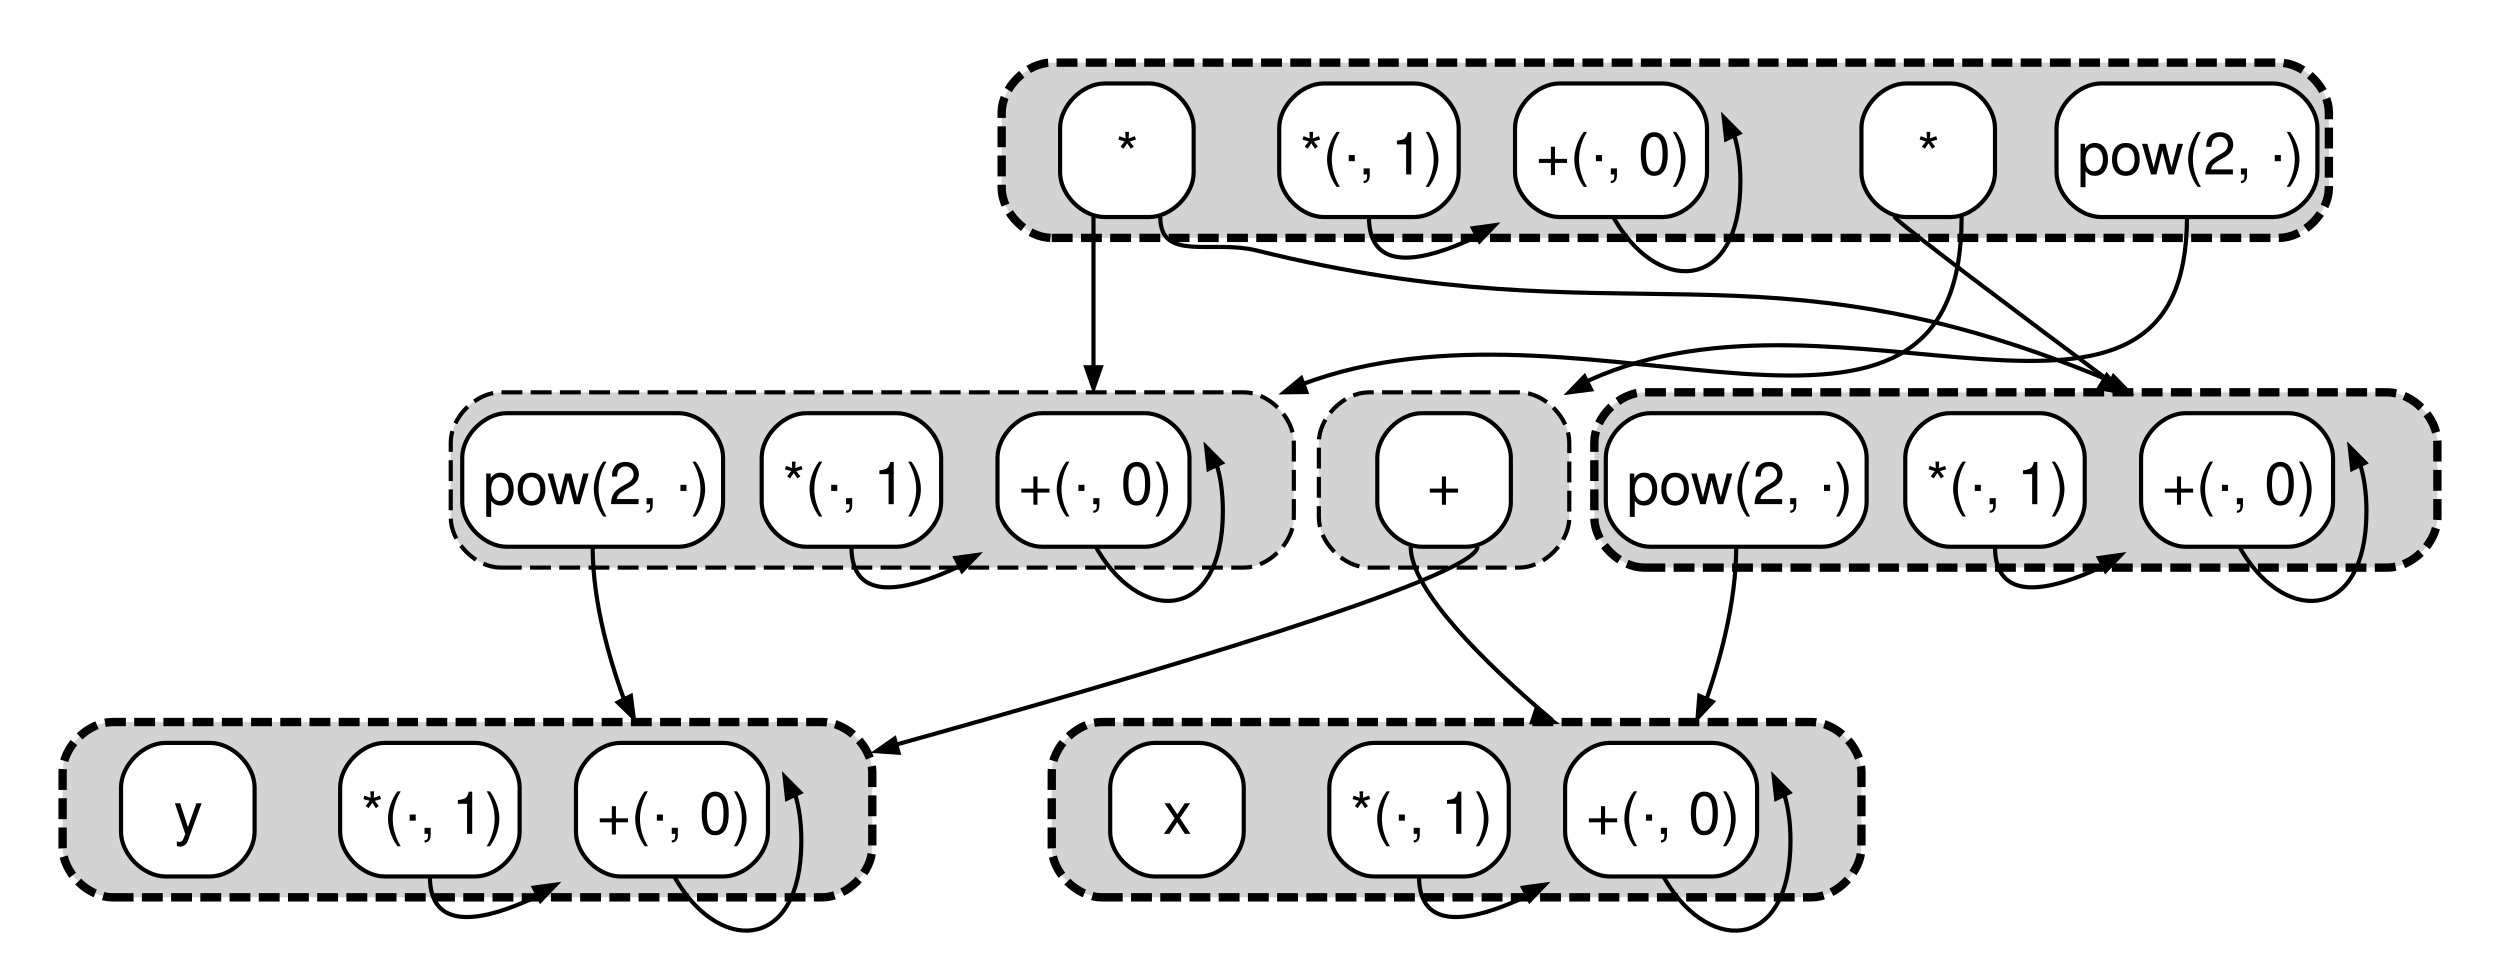
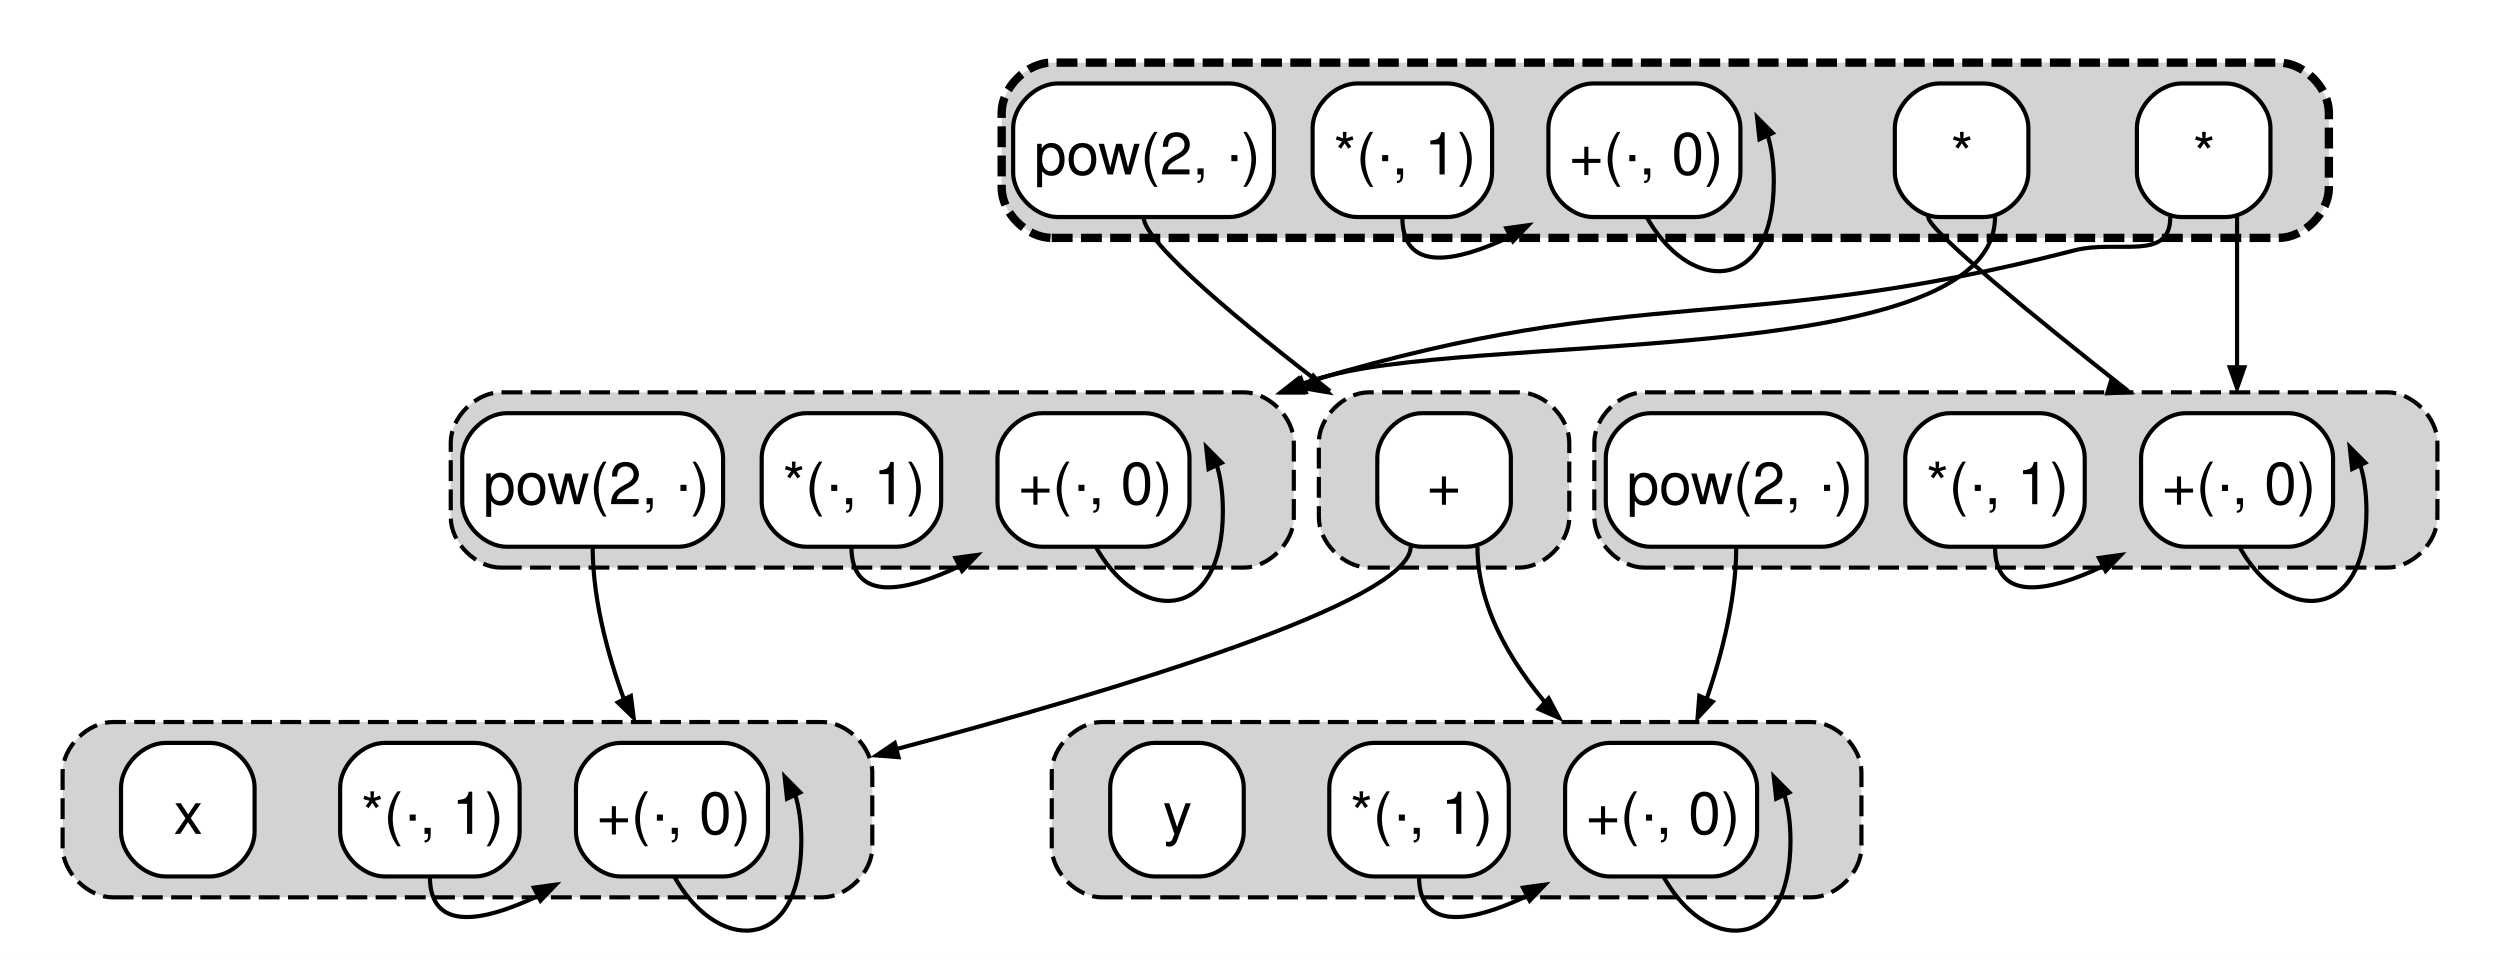
<svg xmlns="http://www.w3.org/2000/svg" xmlns:xlink="http://www.w3.org/1999/xlink" width="599pt" height="230pt" viewBox="0.00 0.00 599.00 230.00">
  <g id="graph0" class="graph" transform="scale(1 1) rotate(0) translate(4 226)">
    <polygon fill="white" stroke="none" points="-4,4 -4,-226 595,-226 595,4 -4,4" />
    <g id="clust1" class="cluster">
</g>
    <g id="clust2" class="cluster">
+       <path fill="lightgrey" stroke="black" stroke-dasharray="5,2" d="M324,-90C324,-90 360,-90 360,-90 366,-90 372,-96 372,-102 372,-102 372,-120 372,-120 372,-126 366,-132 360,-132 360,-132 324,-132 324,-132 318,-132 312,-126 312,-120 312,-120 312,-102 312,-102 312,-96 318,-90 324,-90" />
+     </g>
+     <g id="clust4" class="cluster">
+ </g>
+     <g id="clust5" class="cluster">
+       <path fill="lightgrey" stroke="black" stroke-dasharray="5,2" d="M23,-11C23,-11 193,-11 193,-11 199,-11 205,-17 205,-23 205,-23 205,-41 205,-41 205,-47 199,-53 193,-53 193,-53 23,-53 23,-53 17,-53 11,-47 11,-41 11,-41 11,-23 11,-23 11,-17 17,-11 23,-11" />
+     </g>
+     <g id="clust7" class="cluster">
+ </g>
+     <g id="clust8" class="cluster">
      <path fill="lightgrey" stroke="black" stroke-dasharray="5,2" d="M116,-90C116,-90 294,-90 294,-90 300,-90 306,-96 306,-102 306,-102 306,-120 306,-120 306,-126 300,-132 294,-132 294,-132 116,-132 116,-132 110,-132 104,-126 104,-120 104,-120 104,-102 104,-102 104,-96 110,-90 116,-90" />
    </g>
-     <g id="clust4" class="cluster">
- </g>
-     <g id="clust5" class="cluster">
-       <path fill="lightgrey" stroke="black" stroke-dasharray="5,2" d="M324,-90C324,-90 360,-90 360,-90 366,-90 372,-96 372,-102 372,-102 372,-120 372,-120 372,-126 366,-132 360,-132 360,-132 324,-132 324,-132 318,-132 312,-126 312,-120 312,-120 312,-102 312,-102 312,-96 318,-90 324,-90" />
-     </g>
-     <g id="clust7" class="cluster">
- </g>
-     <g id="clust8" class="cluster">
+     <g id="clust10" class="cluster">
+ </g>
+     <g id="clust11" class="cluster">
+       <path fill="lightgrey" stroke="black" stroke-dasharray="5,2" d="M390,-90C390,-90 568,-90 568,-90 574,-90 580,-96 580,-102 580,-102 580,-120 580,-120 580,-126 574,-132 568,-132 568,-132 390,-132 390,-132 384,-132 378,-126 378,-120 378,-120 378,-102 378,-102 378,-96 384,-90 390,-90" />
+     </g>
+     <g id="clust13" class="cluster">
+ </g>
+     <g id="clust14" class="cluster">
+       <path fill="lightgrey" stroke="black" stroke-dasharray="5,2" d="M260,-11C260,-11 430,-11 430,-11 436,-11 442,-17 442,-23 442,-23 442,-41 442,-41 442,-47 436,-53 430,-53 430,-53 260,-53 260,-53 254,-53 248,-47 248,-41 248,-41 248,-23 248,-23 248,-17 254,-11 260,-11" />
+     </g>
+     <g id="clust16" class="cluster">
+ </g>
+     <g id="clust17" class="cluster">
      <path fill="lightgrey" stroke="black" stroke-width="2" stroke-dasharray="5,2" d="M248,-169C248,-169 542,-169 542,-169 548,-169 554,-175 554,-181 554,-181 554,-199 554,-199 554,-205 548,-211 542,-211 542,-211 248,-211 248,-211 242,-211 236,-205 236,-199 236,-199 236,-181 236,-181 236,-175 242,-169 248,-169" />
    </g>
-     <g id="clust10" class="cluster">
- </g>
-     <g id="clust11" class="cluster">
-       <path fill="lightgrey" stroke="black" stroke-width="2" stroke-dasharray="5,2" d="M260,-11C260,-11 430,-11 430,-11 436,-11 442,-17 442,-23 442,-23 442,-41 442,-41 442,-47 436,-53 430,-53 430,-53 260,-53 260,-53 254,-53 248,-47 248,-41 248,-41 248,-23 248,-23 248,-17 254,-11 260,-11" />
-     </g>
-     <g id="clust13" class="cluster">
- </g>
-     <g id="clust14" class="cluster">
-       <path fill="lightgrey" stroke="black" stroke-width="2" stroke-dasharray="5,2" d="M390,-90C390,-90 568,-90 568,-90 574,-90 580,-96 580,-102 580,-102 580,-120 580,-120 580,-126 574,-132 568,-132 568,-132 390,-132 390,-132 384,-132 378,-126 378,-120 378,-120 378,-102 378,-102 378,-96 384,-90 390,-90" />
-     </g>
-     <g id="clust16" class="cluster">
- </g>
-     <g id="clust17" class="cluster">
-       <path fill="lightgrey" stroke="black" stroke-width="2" stroke-dasharray="5,2" d="M23,-11C23,-11 193,-11 193,-11 199,-11 205,-17 205,-23 205,-23 205,-41 205,-41 205,-47 199,-53 193,-53 193,-53 23,-53 23,-53 17,-53 11,-47 11,-41 11,-41 11,-23 11,-23 11,-17 17,-11 23,-11" />
-     </g>
    <g id="edge1" class="edge">
+       <path fill="none" stroke="black" d="M334,-95C334,-81.77 262.71,-60.36 210.61,-46.48" />
+       <polygon fill="black" stroke="black" points="211.28,-44.59 206,-45 210.38,-47.97 211.28,-44.59" />
+     </g>
+     <g id="edge2" class="edge">
+       <path fill="none" stroke="black" d="M350,-95C350,-79.39 359.4,-64.96 369.5,-53.96" />
+       <polygon fill="black" stroke="black" points="367.06,-58.68 369.55,-54 364.69,-56.11 367.06,-58.68" />
+     </g>
+     <g id="edge3" class="edge">
+       <path fill="none" stroke="black" d="M157,-17C167.33,2.75 188,2.75 188,-24.5 188,-28.92 187.46,-32.63 186.5,-35.65" />
+       <polygon fill="black" stroke="black" points="184.57,-34.63 184,-39.89 187.73,-36.13 184.57,-34.63" />
+     </g>
+     <g id="edge11" class="edge">
+       <path fill="none" stroke="black" d="M394,-17C404.33,2.75 425,2.75 425,-24.5 425,-28.92 424.46,-32.63 423.5,-35.65" />
+       <polygon fill="black" stroke="black" points="421.57,-34.63 421,-39.89 424.73,-36.13 421.57,-34.63" />
+     </g>
+     <g id="edge4" class="edge">
+       <path fill="none" stroke="black" d="M99,-16C99,-2.72 111.54,-4.98 124.85,-11.32" />
+       <polygon fill="black" stroke="black" points="123.92,-13.32 129.17,-14.04 125.51,-10.21 123.92,-13.32" />
+     </g>
+     <g id="edge5" class="edge">
      <path fill="none" stroke="black" d="M258,-96C268.33,-76.25 289,-76.25 289,-103.5 289,-107.92 288.46,-111.63 287.5,-114.65" />
      <polygon fill="black" stroke="black" points="285.57,-113.63 285,-118.89 288.73,-115.13 285.57,-113.63" />
    </g>
-     <g id="edge2" class="edge">
+     <g id="edge6" class="edge">
      <path fill="none" stroke="black" d="M200,-95C200,-81.72 212.54,-83.98 225.85,-90.32" />
      <polygon fill="black" stroke="black" points="224.92,-92.32 230.17,-93.04 226.51,-89.21 224.92,-92.32" />
    </g>
-     <g id="edge3" class="edge">
+     <g id="edge7" class="edge">
      <path fill="none" stroke="black" d="M138,-95C138,-81.46 142.2,-66.95 146.65,-55.37" />
      <polygon fill="black" stroke="black" points="147.16,-59.25 147.83,-54 144.03,-57.69 147.16,-59.25" />
    </g>
-     <g id="edge18" class="edge">
-       <path fill="none" stroke="black" d="M157,-17C167.33,2.75 188,2.75 188,-24.5 188,-28.92 187.46,-32.63 186.5,-35.65" />
-       <polygon fill="black" stroke="black" points="184.57,-34.63 184,-39.89 187.73,-36.13 184.57,-34.63" />
-     </g>
-     <g id="edge5" class="edge">
-       <path fill="none" stroke="black" d="M350,-95C350,-87.64 267.56,-63.42 210.44,-47.52" />
-       <polygon fill="black" stroke="black" points="211.28,-45.66 206,-46.01 210.34,-49.03 211.28,-45.66" />
-     </g>
-     <g id="edge4" class="edge">
-       <path fill="none" stroke="black" d="M334,-95C334,-84.59 351.67,-67.22 367.84,-53.51" />
-       <polygon fill="black" stroke="black" points="364.16,-56.26 368.34,-53 363.04,-52.95 364.16,-56.26" />
-     </g>
-     <g id="edge13" class="edge">
-       <path fill="none" stroke="black" d="M394,-17C404.33,2.75 425,2.75 425,-24.5 425,-28.92 424.46,-32.63 423.5,-35.65" />
-       <polygon fill="black" stroke="black" points="421.57,-34.63 421,-39.89 424.73,-36.13 421.57,-34.63" />
-     </g>
-     <g id="edge6" class="edge">
-       <path fill="none" stroke="black" d="M382,-175C392.33,-155.25 413,-155.25 413,-182.5 413,-186.92 412.46,-190.63 411.5,-193.65" />
-       <polygon fill="black" stroke="black" points="409.57,-192.63 409,-197.89 412.73,-194.13 409.57,-192.63" />
-     </g>
    <g id="edge8" class="edge">
-       <path fill="none" stroke="black" d="M466,-174C466,-102.96 378.25,-157.88 311,-135 310.06,-134.68 309.12,-134.35 308.17,-134.01" />
-       <polygon fill="black" stroke="black" points="308.99,-132.08 303.69,-132 307.78,-135.37 308.99,-132.08" />
-     </g>
-     <g id="edge7" class="edge">
-       <path fill="none" stroke="black" d="M450,-174C450,-173.13 480.67,-150.13 504.5,-132.4" />
-       <polygon fill="black" stroke="black" points="500.79,-136.08 504.16,-132 498.97,-133.09 500.79,-136.08" />
-     </g>
-     <g id="edge15" class="edge">
      <path fill="none" stroke="black" d="M532,-96C542.33,-76.25 563,-76.25 563,-103.5 563,-107.92 562.46,-111.63 561.5,-114.65" />
      <polygon fill="black" stroke="black" points="559.57,-113.63 559,-118.89 562.73,-115.13 559.57,-113.63" />
    </g>
    <g id="edge9" class="edge">
-       <path fill="none" stroke="black" d="M258,-174C258,-160.98 258,-146.43 258,-134.7" />
-       <polygon fill="black" stroke="black" points="259.75,-138 258,-133 256.25,-138 259.75,-138" />
+       <path fill="none" stroke="black" d="M474,-95C474,-81.72 486.54,-83.98 499.85,-90.32" />
+       <polygon fill="black" stroke="black" points="498.92,-92.32 504.17,-93.04 500.51,-89.21 498.92,-92.32" />
    </g>
    <g id="edge10" class="edge">
-       <path fill="none" stroke="black" d="M274,-174C274,-163.18 286.49,-168.6 297,-166 386.02,-143.95 416.34,-170.25 501,-135 501.26,-134.89 501.51,-134.78 501.77,-134.67" />
-       <polygon fill="black" stroke="black" points="502.41,-135.81 506.09,-132 500.84,-132.68 502.41,-135.81" />
-     </g>
-     <g id="edge11" class="edge">
-       <path fill="none" stroke="black" d="M324,-174C324,-160.72 336.54,-162.98 349.85,-169.32" />
-       <polygon fill="black" stroke="black" points="348.92,-171.32 354.17,-172.04 350.51,-168.21 348.92,-171.32" />
+       <path fill="none" stroke="black" d="M412,-95C412,-81.51 408.02,-67.01 403.81,-55.42" />
+       <polygon fill="black" stroke="black" points="406.36,-57.87 402.74,-54 403.16,-59.28 406.36,-57.87" />
    </g>
    <g id="edge12" class="edge">
-       <path fill="none" stroke="black" d="M520,-174C520,-108.12 437.05,-162.09 377,-135 376.75,-134.89 376.5,-134.77 376.25,-134.66" />
-       <polygon fill="black" stroke="black" points="377.22,-132.68 371.96,-132 375.64,-135.81 377.22,-132.68" />
-     </g>
-     <g id="edge14" class="edge">
      <path fill="none" stroke="black" d="M336,-16C336,-2.72 348.54,-4.98 361.85,-11.32" />
      <polygon fill="black" stroke="black" points="360.92,-13.32 366.17,-14.04 362.51,-10.21 360.92,-13.32" />
    </g>
+     <g id="edge13" class="edge">
+       <path fill="none" stroke="black" d="M390,-175C400.33,-155.25 421,-155.25 421,-182.5 421,-186.92 420.46,-190.63 419.5,-193.65" />
+       <polygon fill="black" stroke="black" points="417.57,-192.63 417,-197.89 420.73,-194.13 417.57,-192.63" />
+     </g>
+     <g id="edge14" class="edge">
+       <path fill="none" stroke="black" d="M516,-174C516,-163.18 503.48,-168.7 493,-166 413.53,-145.56 389.65,-158.39 311,-135 309.78,-134.64 308.56,-134.26 307.33,-133.86" />
+       <polygon fill="black" stroke="black" points="308.2,-131.96 302.9,-132 307.07,-135.27 308.2,-131.96" />
+     </g>
+     <g id="edge15" class="edge">
+       <path fill="none" stroke="black" d="M532,-174C532,-160.98 532,-146.43 532,-134.7" />
+       <polygon fill="black" stroke="black" points="533.75,-138 532,-133 530.25,-138 533.75,-138" />
+     </g>
+     <g id="edge17" class="edge">
+       <path fill="none" stroke="black" d="M474,-174C474,-136.76 346.33,-146.79 311,-135 310.05,-134.68 309.09,-134.35 308.13,-134.02" />
+       <polygon fill="black" stroke="black" points="308.87,-132.06 303.57,-132 307.67,-135.35 308.87,-132.06" />
+     </g>
    <g id="edge16" class="edge">
-       <path fill="none" stroke="black" d="M474,-95C474,-81.72 486.54,-83.98 499.85,-90.32" />
-       <polygon fill="black" stroke="black" points="498.92,-92.32 504.17,-93.04 500.51,-89.21 498.92,-92.32" />
-     </g>
-     <g id="edge17" class="edge">
-       <path fill="none" stroke="black" d="M412,-95C412,-81.51 408.02,-67.01 403.81,-55.42" />
-       <polygon fill="black" stroke="black" points="406.36,-57.87 402.74,-54 403.16,-59.28 406.36,-57.87" />
+       <path fill="none" stroke="black" d="M458,-174C458,-170.79 484.47,-149.24 505.75,-132.44" />
+       <polygon fill="black" stroke="black" points="501.92,-135.13 506.2,-132 500.9,-131.78 501.92,-135.13" />
+     </g>
+     <g id="edge18" class="edge">
+       <path fill="none" stroke="black" d="M332,-174C332,-160.72 344.54,-162.98 357.85,-169.32" />
+       <polygon fill="black" stroke="black" points="356.92,-171.32 362.17,-172.04 358.51,-168.21 356.92,-171.32" />
    </g>
    <g id="edge19" class="edge">
-       <path fill="none" stroke="black" d="M99,-16C99,-2.72 111.54,-4.98 124.85,-11.32" />
-       <polygon fill="black" stroke="black" points="123.92,-13.32 129.17,-14.04 125.51,-10.21 123.92,-13.32" />
+       <path fill="none" stroke="black" d="M270,-174C270,-167.87 294.31,-147.93 314.68,-132.3" />
+       <polygon fill="black" stroke="black" points="310.68,-135.94 314.22,-132 308.99,-132.88 310.68,-135.94" />
    </g>
    <g id="node1" class="node">
      <g id="a_node1">
-         <a xlink:title="4: 4__0">
-           <path fill="white" stroke="none" d="M245.67,-95C245.67,-95 270.33,-95 270.33,-95 275.67,-95 281,-100.33 281,-105.67 281,-105.67 281,-116.33 281,-116.33 281,-121.67 275.67,-127 270.33,-127 270.33,-127 245.67,-127 245.67,-127 240.33,-127 235,-121.67 235,-116.33 235,-116.33 235,-105.67 235,-105.67 235,-100.33 240.33,-95 245.67,-95" />
-           <text text-anchor="start" x="240" y="-105.2" font-family="Helvetica,sans-Serif" font-size="14.00">+(·, 0)</text>
-           <path fill="none" stroke="black" d="M245.67,-95C245.67,-95 270.33,-95 270.33,-95 275.67,-95 281,-100.33 281,-105.67 281,-105.67 281,-116.33 281,-116.33 281,-121.67 275.67,-127 270.33,-127 270.33,-127 245.67,-127 245.67,-127 240.33,-127 235,-121.67 235,-116.33 235,-116.33 235,-105.67 235,-105.67 235,-100.33 240.33,-95 245.67,-95" />
-         </a>
-       </g>
-     </g>
-     <g id="node2" class="node">
-       <g id="a_node2">
-         <a xlink:title="4: 4__1">
-           <path fill="white" stroke="none" d="M189.17,-95C189.17,-95 210.83,-95 210.83,-95 216.17,-95 221.5,-100.33 221.5,-105.67 221.5,-105.67 221.5,-116.33 221.5,-116.33 221.5,-121.67 216.17,-127 210.83,-127 210.83,-127 189.17,-127 189.17,-127 183.83,-127 178.5,-121.67 178.5,-116.33 178.5,-116.33 178.5,-105.67 178.5,-105.67 178.5,-100.33 183.83,-95 189.17,-95" />
-           <text text-anchor="start" x="183.5" y="-105.2" font-family="Helvetica,sans-Serif" font-size="14.00">*(·, 1)</text>
-           <path fill="none" stroke="black" d="M189.17,-95C189.17,-95 210.83,-95 210.83,-95 216.17,-95 221.5,-100.33 221.5,-105.67 221.5,-105.67 221.5,-116.33 221.5,-116.33 221.5,-121.67 216.17,-127 210.83,-127 210.83,-127 189.17,-127 189.17,-127 183.83,-127 178.5,-121.67 178.5,-116.33 178.5,-116.33 178.5,-105.67 178.5,-105.67 178.5,-100.33 183.83,-95 189.17,-95" />
-         </a>
-       </g>
-     </g>
-     <g id="node3" class="node">
-       <g id="a_node3">
-         <a xlink:title="4: 4__2">
-           <path fill="white" stroke="none" d="M117.42,-95C117.42,-95 158.58,-95 158.58,-95 163.92,-95 169.25,-100.33 169.25,-105.67 169.25,-105.67 169.25,-116.33 169.25,-116.33 169.25,-121.67 163.92,-127 158.58,-127 158.58,-127 117.42,-127 117.42,-127 112.08,-127 106.75,-121.67 106.75,-116.33 106.75,-116.33 106.75,-105.67 106.75,-105.67 106.75,-100.33 112.08,-95 117.42,-95" />
-           <text text-anchor="start" x="111.75" y="-105.2" font-family="Helvetica,sans-Serif" font-size="14.00">pow(2, ·)</text>
-           <path fill="none" stroke="black" d="M117.42,-95C117.42,-95 158.58,-95 158.58,-95 163.92,-95 169.25,-100.33 169.25,-105.67 169.25,-105.67 169.25,-116.33 169.25,-116.33 169.25,-121.67 163.92,-127 158.58,-127 158.58,-127 117.42,-127 117.42,-127 112.08,-127 106.75,-121.67 106.75,-116.33 106.75,-116.33 106.75,-105.67 106.75,-105.67 106.75,-100.33 112.08,-95 117.42,-95" />
-         </a>
-       </g>
-     </g>
-     <g id="node4" class="node">
-       <g id="a_node4">
-         <a xlink:title="3: 3__0">
-           <path fill="white" stroke="none" d="M144.67,-16C144.67,-16 169.33,-16 169.33,-16 174.67,-16 180,-21.33 180,-26.67 180,-26.67 180,-37.33 180,-37.33 180,-42.67 174.67,-48 169.33,-48 169.33,-48 144.67,-48 144.67,-48 139.33,-48 134,-42.67 134,-37.33 134,-37.33 134,-26.67 134,-26.67 134,-21.33 139.33,-16 144.67,-16" />
-           <text text-anchor="start" x="139" y="-26.2" font-family="Helvetica,sans-Serif" font-size="14.00">+(·, 0)</text>
-           <path fill="none" stroke="black" d="M144.67,-16C144.67,-16 169.33,-16 169.33,-16 174.67,-16 180,-21.33 180,-26.67 180,-26.67 180,-37.33 180,-37.33 180,-42.67 174.67,-48 169.33,-48 169.33,-48 144.67,-48 144.67,-48 139.33,-48 134,-42.67 134,-37.33 134,-37.33 134,-26.67 134,-26.67 134,-21.33 139.33,-16 144.67,-16" />
-         </a>
-       </g>
-     </g>
-     <g id="node5" class="node">
-       <g id="a_node5">
        <a xlink:title="21: 21__0">
          <path fill="white" stroke="none" d="M336.67,-95C336.67,-95 347.33,-95 347.33,-95 352.67,-95 358,-100.33 358,-105.67 358,-105.67 358,-116.33 358,-116.33 358,-121.67 352.67,-127 347.33,-127 347.33,-127 336.67,-127 336.67,-127 331.33,-127 326,-121.67 326,-116.33 326,-116.33 326,-105.67 326,-105.67 326,-100.33 331.33,-95 336.67,-95" />
          <text text-anchor="start" x="337.88" y="-105.2" font-family="Helvetica,sans-Serif" font-size="14.00">+</text>
          <path fill="none" stroke="black" d="M336.67,-95C336.67,-95 347.33,-95 347.33,-95 352.67,-95 358,-100.33 358,-105.67 358,-105.67 358,-116.33 358,-116.33 358,-121.67 352.67,-127 347.33,-127 347.33,-127 336.67,-127 336.67,-127 331.33,-127 326,-121.67 326,-116.33 326,-116.33 326,-105.67 326,-105.67 326,-100.33 331.33,-95 336.67,-95" />
        </a>
      </g>
    </g>
-     <g id="node6" class="node">
-       <g id="a_node6">
+     <g id="node2" class="node">
+       <g id="a_node2">
        <a xlink:title="1: 1__0">
+           <path fill="white" stroke="none" d="M144.67,-16C144.67,-16 169.33,-16 169.33,-16 174.67,-16 180,-21.33 180,-26.67 180,-26.67 180,-37.33 180,-37.33 180,-42.67 174.67,-48 169.33,-48 169.33,-48 144.67,-48 144.67,-48 139.33,-48 134,-42.67 134,-37.33 134,-37.33 134,-26.67 134,-26.67 134,-21.33 139.33,-16 144.67,-16" />
+           <text text-anchor="start" x="139" y="-26.2" font-family="Helvetica,sans-Serif" font-size="14.00">+(·, 0)</text>
+           <path fill="none" stroke="black" d="M144.67,-16C144.67,-16 169.33,-16 169.33,-16 174.67,-16 180,-21.33 180,-26.67 180,-26.67 180,-37.33 180,-37.33 180,-42.67 174.67,-48 169.33,-48 169.33,-48 144.67,-48 144.67,-48 139.33,-48 134,-42.67 134,-37.33 134,-37.33 134,-26.67 134,-26.67 134,-21.33 139.33,-16 144.67,-16" />
+         </a>
+       </g>
+     </g>
+     <g id="node3" class="node">
+       <g id="a_node3">
+         <a xlink:title="3: 3__0">
          <path fill="white" stroke="none" d="M381.67,-16C381.67,-16 406.33,-16 406.33,-16 411.67,-16 417,-21.33 417,-26.67 417,-26.67 417,-37.33 417,-37.33 417,-42.67 411.67,-48 406.33,-48 406.33,-48 381.67,-48 381.67,-48 376.33,-48 371,-42.67 371,-37.33 371,-37.33 371,-26.67 371,-26.67 371,-21.33 376.33,-16 381.67,-16" />
          <text text-anchor="start" x="376" y="-26.2" font-family="Helvetica,sans-Serif" font-size="14.00">+(·, 0)</text>
          <path fill="none" stroke="black" d="M381.67,-16C381.67,-16 406.33,-16 406.33,-16 411.67,-16 417,-21.33 417,-26.67 417,-26.67 417,-37.33 417,-37.33 417,-42.67 411.67,-48 406.33,-48 406.33,-48 381.67,-48 381.67,-48 376.33,-48 371,-42.67 371,-37.33 371,-37.33 371,-26.67 371,-26.67 371,-21.33 376.33,-16 381.67,-16" />
        </a>
      </g>
    </g>
+     <g id="node4" class="node">
+       <g id="a_node4">
+         <a xlink:title="1: 1__1">
+           <path fill="white" stroke="none" d="M88.17,-16C88.17,-16 109.83,-16 109.83,-16 115.17,-16 120.5,-21.33 120.5,-26.67 120.5,-26.67 120.5,-37.33 120.5,-37.33 120.5,-42.67 115.17,-48 109.83,-48 109.83,-48 88.17,-48 88.17,-48 82.83,-48 77.5,-42.67 77.5,-37.33 77.5,-37.33 77.5,-26.67 77.5,-26.67 77.5,-21.33 82.83,-16 88.17,-16" />
+           <text text-anchor="start" x="82.5" y="-26.2" font-family="Helvetica,sans-Serif" font-size="14.00">*(·, 1)</text>
+           <path fill="none" stroke="black" d="M88.17,-16C88.17,-16 109.83,-16 109.83,-16 115.17,-16 120.5,-21.33 120.5,-26.67 120.5,-26.67 120.5,-37.33 120.5,-37.33 120.5,-42.67 115.17,-48 109.83,-48 109.83,-48 88.17,-48 88.17,-48 82.83,-48 77.5,-42.67 77.5,-37.33 77.5,-37.33 77.5,-26.67 77.5,-26.67 77.5,-21.33 82.83,-16 88.17,-16" />
+         </a>
+       </g>
+     </g>
+     <g id="node5" class="node">
+       <g id="a_node5">
+         <a xlink:title="1: 1__2">
+           <path fill="white" stroke="none" d="M35.67,-16C35.67,-16 46.33,-16 46.33,-16 51.67,-16 57,-21.33 57,-26.67 57,-26.67 57,-37.33 57,-37.33 57,-42.67 51.67,-48 46.33,-48 46.33,-48 35.67,-48 35.67,-48 30.33,-48 25,-42.67 25,-37.33 25,-37.33 25,-26.67 25,-26.67 25,-21.33 30.33,-16 35.67,-16" />
+           <text text-anchor="start" x="37.62" y="-26.2" font-family="Helvetica,sans-Serif" font-size="14.00">x</text>
+           <path fill="none" stroke="black" d="M35.67,-16C35.67,-16 46.33,-16 46.33,-16 51.67,-16 57,-21.33 57,-26.67 57,-26.67 57,-37.33 57,-37.33 57,-42.67 51.67,-48 46.33,-48 46.33,-48 35.67,-48 35.67,-48 30.33,-48 25,-42.67 25,-37.33 25,-37.33 25,-26.67 25,-26.67 25,-21.33 30.33,-16 35.67,-16" />
+         </a>
+       </g>
+     </g>
+     <g id="node6" class="node">
+       <g id="a_node6">
+         <a xlink:title="2: 2__0">
+           <path fill="white" stroke="none" d="M245.67,-95C245.67,-95 270.33,-95 270.33,-95 275.67,-95 281,-100.33 281,-105.67 281,-105.67 281,-116.33 281,-116.33 281,-121.67 275.67,-127 270.33,-127 270.33,-127 245.67,-127 245.67,-127 240.33,-127 235,-121.67 235,-116.33 235,-116.33 235,-105.67 235,-105.67 235,-100.33 240.33,-95 245.67,-95" />
+           <text text-anchor="start" x="240" y="-105.2" font-family="Helvetica,sans-Serif" font-size="14.00">+(·, 0)</text>
+           <path fill="none" stroke="black" d="M245.67,-95C245.67,-95 270.33,-95 270.33,-95 275.67,-95 281,-100.33 281,-105.67 281,-105.67 281,-116.33 281,-116.33 281,-121.67 275.67,-127 270.33,-127 270.33,-127 245.67,-127 245.67,-127 240.33,-127 235,-121.67 235,-116.33 235,-116.33 235,-105.67 235,-105.67 235,-100.33 240.33,-95 245.67,-95" />
+         </a>
+       </g>
+     </g>
    <g id="node7" class="node">
      <g id="a_node7">
-         <a xlink:title="6: 6__0">
-           <path fill="white" stroke="none" d="M369.67,-174C369.67,-174 394.33,-174 394.33,-174 399.67,-174 405,-179.33 405,-184.67 405,-184.67 405,-195.33 405,-195.33 405,-200.67 399.67,-206 394.33,-206 394.33,-206 369.67,-206 369.67,-206 364.33,-206 359,-200.67 359,-195.33 359,-195.33 359,-184.67 359,-184.67 359,-179.33 364.33,-174 369.67,-174" />
-           <text text-anchor="start" x="364" y="-184.2" font-family="Helvetica,sans-Serif" font-size="14.00">+(·, 0)</text>
-           <path fill="none" stroke="black" d="M369.67,-174C369.67,-174 394.33,-174 394.33,-174 399.67,-174 405,-179.33 405,-184.67 405,-184.67 405,-195.33 405,-195.33 405,-200.67 399.67,-206 394.33,-206 394.33,-206 369.67,-206 369.67,-206 364.33,-206 359,-200.67 359,-195.33 359,-195.33 359,-184.67 359,-184.67 359,-179.33 364.33,-174 369.67,-174" />
+         <a xlink:title="2: 2__1">
+           <path fill="white" stroke="none" d="M189.17,-95C189.17,-95 210.83,-95 210.83,-95 216.17,-95 221.5,-100.33 221.5,-105.67 221.5,-105.67 221.5,-116.33 221.5,-116.33 221.5,-121.67 216.17,-127 210.83,-127 210.83,-127 189.17,-127 189.17,-127 183.83,-127 178.5,-121.67 178.5,-116.33 178.5,-116.33 178.5,-105.67 178.5,-105.67 178.5,-100.33 183.83,-95 189.17,-95" />
+           <text text-anchor="start" x="183.5" y="-105.2" font-family="Helvetica,sans-Serif" font-size="14.00">*(·, 1)</text>
+           <path fill="none" stroke="black" d="M189.17,-95C189.17,-95 210.83,-95 210.83,-95 216.17,-95 221.5,-100.33 221.5,-105.67 221.5,-105.67 221.5,-116.33 221.5,-116.33 221.5,-121.67 216.17,-127 210.83,-127 210.83,-127 189.17,-127 189.17,-127 183.83,-127 178.5,-121.67 178.5,-116.33 178.5,-116.33 178.5,-105.67 178.5,-105.67 178.5,-100.33 183.83,-95 189.17,-95" />
        </a>
      </g>
    </g>
    <g id="node8" class="node">
      <g id="a_node8">
-         <a xlink:title="6: 6__1">
-           <path fill="white" stroke="none" d="M452.67,-174C452.67,-174 463.33,-174 463.33,-174 468.67,-174 474,-179.33 474,-184.67 474,-184.67 474,-195.33 474,-195.33 474,-200.67 468.67,-206 463.33,-206 463.33,-206 452.67,-206 452.67,-206 447.33,-206 442,-200.67 442,-195.33 442,-195.33 442,-184.67 442,-184.67 442,-179.33 447.33,-174 452.67,-174" />
-           <text text-anchor="start" x="455.38" y="-184.2" font-family="Helvetica,sans-Serif" font-size="14.00">*</text>
-           <path fill="none" stroke="black" d="M452.67,-174C452.67,-174 463.33,-174 463.33,-174 468.67,-174 474,-179.33 474,-184.67 474,-184.67 474,-195.33 474,-195.33 474,-200.67 468.67,-206 463.33,-206 463.33,-206 452.67,-206 452.67,-206 447.33,-206 442,-200.67 442,-195.33 442,-195.33 442,-184.67 442,-184.67 442,-179.33 447.33,-174 452.67,-174" />
+         <a xlink:title="2: 2__2">
+           <path fill="white" stroke="none" d="M117.42,-95C117.42,-95 158.58,-95 158.58,-95 163.92,-95 169.25,-100.33 169.25,-105.67 169.25,-105.67 169.25,-116.33 169.25,-116.33 169.25,-121.67 163.92,-127 158.58,-127 158.58,-127 117.42,-127 117.42,-127 112.08,-127 106.75,-121.67 106.75,-116.33 106.75,-116.33 106.75,-105.67 106.75,-105.67 106.75,-100.33 112.08,-95 117.42,-95" />
+           <text text-anchor="start" x="111.75" y="-105.2" font-family="Helvetica,sans-Serif" font-size="14.00">pow(2, ·)</text>
+           <path fill="none" stroke="black" d="M117.42,-95C117.42,-95 158.58,-95 158.58,-95 163.92,-95 169.25,-100.33 169.25,-105.67 169.25,-105.67 169.25,-116.33 169.25,-116.33 169.25,-121.67 163.92,-127 158.58,-127 158.58,-127 117.42,-127 117.42,-127 112.08,-127 106.75,-121.67 106.75,-116.33 106.75,-116.33 106.75,-105.67 106.75,-105.67 106.75,-100.33 112.08,-95 117.42,-95" />
        </a>
      </g>
    </g>
    <g id="node9" class="node">
      <g id="a_node9">
-         <a xlink:title="2: 2__0">
+         <a xlink:title="4: 4__0">
          <path fill="white" stroke="none" d="M519.67,-95C519.67,-95 544.33,-95 544.33,-95 549.67,-95 555,-100.33 555,-105.67 555,-105.67 555,-116.33 555,-116.33 555,-121.67 549.67,-127 544.33,-127 544.33,-127 519.67,-127 519.67,-127 514.33,-127 509,-121.67 509,-116.33 509,-116.33 509,-105.67 509,-105.67 509,-100.33 514.33,-95 519.67,-95" />
          <text text-anchor="start" x="514" y="-105.2" font-family="Helvetica,sans-Serif" font-size="14.00">+(·, 0)</text>
          <path fill="none" stroke="black" d="M519.67,-95C519.67,-95 544.33,-95 544.33,-95 549.67,-95 555,-100.33 555,-105.67 555,-105.67 555,-116.33 555,-116.33 555,-121.67 549.67,-127 544.33,-127 544.33,-127 519.67,-127 519.67,-127 514.33,-127 509,-121.67 509,-116.33 509,-116.33 509,-105.67 509,-105.67 509,-100.33 514.33,-95 519.67,-95" />
        </a>
      </g>
    </g>
    <g id="node10" class="node">
      <g id="a_node10">
-         <a xlink:title="6: 6__2">
-           <path fill="white" stroke="none" d="M260.67,-174C260.67,-174 271.33,-174 271.33,-174 276.67,-174 282,-179.33 282,-184.67 282,-184.67 282,-195.33 282,-195.33 282,-200.67 276.67,-206 271.33,-206 271.33,-206 260.67,-206 260.67,-206 255.33,-206 250,-200.67 250,-195.33 250,-195.33 250,-184.67 250,-184.67 250,-179.33 255.33,-174 260.67,-174" />
-           <text text-anchor="start" x="263.38" y="-184.2" font-family="Helvetica,sans-Serif" font-size="14.00">*</text>
-           <path fill="none" stroke="black" d="M260.67,-174C260.67,-174 271.33,-174 271.33,-174 276.67,-174 282,-179.33 282,-184.67 282,-184.67 282,-195.33 282,-195.33 282,-200.67 276.67,-206 271.33,-206 271.33,-206 260.67,-206 260.67,-206 255.33,-206 250,-200.67 250,-195.33 250,-195.33 250,-184.67 250,-184.67 250,-179.33 255.33,-174 260.67,-174" />
+         <a xlink:title="4: 4__1">
+           <path fill="white" stroke="none" d="M463.17,-95C463.17,-95 484.83,-95 484.83,-95 490.17,-95 495.5,-100.33 495.5,-105.67 495.5,-105.67 495.5,-116.33 495.5,-116.33 495.5,-121.67 490.17,-127 484.83,-127 484.83,-127 463.17,-127 463.17,-127 457.83,-127 452.5,-121.67 452.5,-116.33 452.5,-116.33 452.5,-105.67 452.5,-105.67 452.5,-100.33 457.83,-95 463.17,-95" />
+           <text text-anchor="start" x="457.5" y="-105.2" font-family="Helvetica,sans-Serif" font-size="14.00">*(·, 1)</text>
+           <path fill="none" stroke="black" d="M463.17,-95C463.17,-95 484.83,-95 484.83,-95 490.17,-95 495.5,-100.33 495.5,-105.67 495.5,-105.67 495.5,-116.33 495.5,-116.33 495.5,-121.67 490.17,-127 484.83,-127 484.83,-127 463.17,-127 463.17,-127 457.83,-127 452.5,-121.67 452.5,-116.33 452.5,-116.33 452.5,-105.67 452.5,-105.67 452.5,-100.33 457.83,-95 463.17,-95" />
        </a>
      </g>
    </g>
    <g id="node11" class="node">
      <g id="a_node11">
-         <a xlink:title="6: 6__3">
-           <path fill="white" stroke="none" d="M313.17,-174C313.17,-174 334.83,-174 334.83,-174 340.17,-174 345.5,-179.33 345.5,-184.67 345.5,-184.67 345.5,-195.33 345.5,-195.33 345.5,-200.67 340.17,-206 334.83,-206 334.83,-206 313.17,-206 313.17,-206 307.83,-206 302.5,-200.67 302.5,-195.33 302.5,-195.33 302.5,-184.67 302.5,-184.67 302.5,-179.33 307.83,-174 313.17,-174" />
-           <text text-anchor="start" x="307.5" y="-184.2" font-family="Helvetica,sans-Serif" font-size="14.00">*(·, 1)</text>
-           <path fill="none" stroke="black" d="M313.17,-174C313.17,-174 334.83,-174 334.83,-174 340.17,-174 345.5,-179.33 345.5,-184.67 345.5,-184.67 345.5,-195.33 345.5,-195.33 345.5,-200.67 340.17,-206 334.83,-206 334.83,-206 313.17,-206 313.17,-206 307.83,-206 302.5,-200.67 302.5,-195.33 302.5,-195.33 302.5,-184.67 302.5,-184.67 302.5,-179.33 307.83,-174 313.17,-174" />
+         <a xlink:title="4: 4__2">
+           <path fill="white" stroke="none" d="M391.42,-95C391.42,-95 432.58,-95 432.58,-95 437.92,-95 443.25,-100.33 443.25,-105.67 443.25,-105.67 443.25,-116.33 443.25,-116.33 443.25,-121.67 437.92,-127 432.58,-127 432.58,-127 391.42,-127 391.42,-127 386.08,-127 380.75,-121.67 380.75,-116.33 380.75,-116.33 380.75,-105.67 380.75,-105.67 380.75,-100.33 386.08,-95 391.42,-95" />
+           <text text-anchor="start" x="385.75" y="-105.2" font-family="Helvetica,sans-Serif" font-size="14.00">pow(2, ·)</text>
+           <path fill="none" stroke="black" d="M391.42,-95C391.42,-95 432.58,-95 432.58,-95 437.92,-95 443.25,-100.33 443.25,-105.67 443.25,-105.67 443.25,-116.33 443.25,-116.33 443.25,-121.67 437.92,-127 432.58,-127 432.58,-127 391.42,-127 391.42,-127 386.08,-127 380.75,-121.67 380.75,-116.33 380.75,-116.33 380.75,-105.67 380.75,-105.67 380.75,-100.33 386.08,-95 391.42,-95" />
        </a>
      </g>
    </g>
    <g id="node12" class="node">
      <g id="a_node12">
-         <a xlink:title="6: 6__4">
-           <path fill="white" stroke="none" d="M499.42,-174C499.42,-174 540.58,-174 540.58,-174 545.92,-174 551.25,-179.33 551.25,-184.67 551.25,-184.67 551.25,-195.33 551.25,-195.33 551.25,-200.67 545.92,-206 540.58,-206 540.58,-206 499.42,-206 499.42,-206 494.08,-206 488.75,-200.67 488.75,-195.33 488.75,-195.33 488.75,-184.67 488.75,-184.67 488.75,-179.33 494.08,-174 499.42,-174" />
-           <text text-anchor="start" x="493.75" y="-184.2" font-family="Helvetica,sans-Serif" font-size="14.00">pow(2, ·)</text>
-           <path fill="none" stroke="black" d="M499.42,-174C499.42,-174 540.58,-174 540.58,-174 545.92,-174 551.25,-179.33 551.25,-184.67 551.25,-184.67 551.25,-195.33 551.25,-195.33 551.25,-200.67 545.92,-206 540.58,-206 540.58,-206 499.42,-206 499.42,-206 494.08,-206 488.75,-200.67 488.75,-195.33 488.75,-195.33 488.75,-184.67 488.75,-184.67 488.75,-179.33 494.08,-174 499.42,-174" />
-         </a>
-       </g>
-     </g>
-     <g id="node13" class="node">
-       <g id="a_node13">
-         <a xlink:title="1: 1__1">
+         <a xlink:title="3: 3__1">
          <path fill="white" stroke="none" d="M325.17,-16C325.17,-16 346.83,-16 346.83,-16 352.17,-16 357.5,-21.33 357.5,-26.67 357.5,-26.67 357.5,-37.33 357.5,-37.33 357.5,-42.67 352.17,-48 346.83,-48 346.83,-48 325.17,-48 325.17,-48 319.83,-48 314.5,-42.67 314.5,-37.33 314.5,-37.33 314.5,-26.67 314.5,-26.67 314.5,-21.33 319.83,-16 325.17,-16" />
          <text text-anchor="start" x="319.5" y="-26.2" font-family="Helvetica,sans-Serif" font-size="14.00">*(·, 1)</text>
          <path fill="none" stroke="black" d="M325.17,-16C325.17,-16 346.83,-16 346.83,-16 352.17,-16 357.5,-21.33 357.5,-26.67 357.5,-26.67 357.5,-37.33 357.5,-37.33 357.5,-42.67 352.17,-48 346.83,-48 346.83,-48 325.17,-48 325.17,-48 319.83,-48 314.5,-42.67 314.5,-37.33 314.5,-37.33 314.5,-26.67 314.5,-26.67 314.5,-21.33 319.83,-16 325.17,-16" />
        </a>
      </g>
    </g>
+     <g id="node13" class="node">
+       <g id="a_node13">
+         <a xlink:title="3: 3__2">
+           <path fill="white" stroke="none" d="M272.67,-16C272.67,-16 283.33,-16 283.33,-16 288.67,-16 294,-21.33 294,-26.67 294,-26.67 294,-37.33 294,-37.33 294,-42.67 288.67,-48 283.33,-48 283.33,-48 272.67,-48 272.67,-48 267.33,-48 262,-42.67 262,-37.33 262,-37.33 262,-26.67 262,-26.67 262,-21.33 267.33,-16 272.67,-16" />
+           <text text-anchor="start" x="274.62" y="-26.2" font-family="Helvetica,sans-Serif" font-size="14.00">y</text>
+           <path fill="none" stroke="black" d="M272.67,-16C272.67,-16 283.33,-16 283.33,-16 288.67,-16 294,-21.33 294,-26.67 294,-26.67 294,-37.33 294,-37.33 294,-42.67 288.67,-48 283.33,-48 283.33,-48 272.67,-48 272.67,-48 267.33,-48 262,-42.67 262,-37.33 262,-37.33 262,-26.67 262,-26.67 262,-21.33 267.33,-16 272.67,-16" />
+         </a>
+       </g>
+     </g>
    <g id="node14" class="node">
      <g id="a_node14">
-         <a xlink:title="1: 1__2">
-           <path fill="white" stroke="none" d="M272.67,-16C272.67,-16 283.33,-16 283.33,-16 288.67,-16 294,-21.33 294,-26.67 294,-26.67 294,-37.33 294,-37.33 294,-42.67 288.67,-48 283.33,-48 283.33,-48 272.67,-48 272.67,-48 267.33,-48 262,-42.67 262,-37.33 262,-37.33 262,-26.67 262,-26.67 262,-21.33 267.33,-16 272.67,-16" />
-           <text text-anchor="start" x="274.62" y="-26.2" font-family="Helvetica,sans-Serif" font-size="14.00">x</text>
-           <path fill="none" stroke="black" d="M272.67,-16C272.67,-16 283.33,-16 283.33,-16 288.67,-16 294,-21.33 294,-26.67 294,-26.67 294,-37.33 294,-37.33 294,-42.67 288.67,-48 283.33,-48 283.33,-48 272.67,-48 272.67,-48 267.33,-48 262,-42.67 262,-37.33 262,-37.33 262,-26.67 262,-26.67 262,-21.33 267.33,-16 272.67,-16" />
+         <a xlink:title="6: 6__0">
+           <path fill="white" stroke="none" d="M377.67,-174C377.67,-174 402.33,-174 402.33,-174 407.67,-174 413,-179.33 413,-184.67 413,-184.67 413,-195.33 413,-195.33 413,-200.67 407.67,-206 402.33,-206 402.33,-206 377.67,-206 377.67,-206 372.33,-206 367,-200.67 367,-195.33 367,-195.33 367,-184.67 367,-184.67 367,-179.33 372.33,-174 377.67,-174" />
+           <text text-anchor="start" x="372" y="-184.2" font-family="Helvetica,sans-Serif" font-size="14.00">+(·, 0)</text>
+           <path fill="none" stroke="black" d="M377.67,-174C377.67,-174 402.33,-174 402.33,-174 407.67,-174 413,-179.33 413,-184.67 413,-184.67 413,-195.33 413,-195.33 413,-200.67 407.67,-206 402.33,-206 402.33,-206 377.67,-206 377.67,-206 372.33,-206 367,-200.67 367,-195.33 367,-195.33 367,-184.67 367,-184.67 367,-179.33 372.33,-174 377.67,-174" />
        </a>
      </g>
    </g>
    <g id="node15" class="node">
      <g id="a_node15">
-         <a xlink:title="2: 2__1">
-           <path fill="white" stroke="none" d="M463.17,-95C463.17,-95 484.83,-95 484.83,-95 490.17,-95 495.5,-100.33 495.5,-105.67 495.5,-105.67 495.5,-116.33 495.5,-116.33 495.5,-121.67 490.17,-127 484.83,-127 484.83,-127 463.17,-127 463.17,-127 457.83,-127 452.5,-121.67 452.5,-116.33 452.5,-116.33 452.5,-105.67 452.5,-105.67 452.5,-100.33 457.83,-95 463.17,-95" />
-           <text text-anchor="start" x="457.5" y="-105.2" font-family="Helvetica,sans-Serif" font-size="14.00">*(·, 1)</text>
-           <path fill="none" stroke="black" d="M463.17,-95C463.17,-95 484.83,-95 484.83,-95 490.17,-95 495.5,-100.33 495.5,-105.67 495.5,-105.67 495.5,-116.33 495.5,-116.33 495.5,-121.67 490.17,-127 484.83,-127 484.83,-127 463.17,-127 463.17,-127 457.83,-127 452.5,-121.67 452.5,-116.33 452.5,-116.33 452.5,-105.67 452.5,-105.67 452.5,-100.33 457.83,-95 463.17,-95" />
+         <a xlink:title="6: 6__1">
+           <path fill="white" stroke="none" d="M518.67,-174C518.67,-174 529.33,-174 529.33,-174 534.67,-174 540,-179.33 540,-184.67 540,-184.67 540,-195.33 540,-195.33 540,-200.67 534.67,-206 529.33,-206 529.33,-206 518.67,-206 518.67,-206 513.33,-206 508,-200.67 508,-195.33 508,-195.33 508,-184.67 508,-184.67 508,-179.33 513.33,-174 518.67,-174" />
+           <text text-anchor="start" x="521.38" y="-184.2" font-family="Helvetica,sans-Serif" font-size="14.00">*</text>
+           <path fill="none" stroke="black" d="M518.67,-174C518.67,-174 529.33,-174 529.33,-174 534.67,-174 540,-179.33 540,-184.67 540,-184.67 540,-195.33 540,-195.33 540,-200.67 534.67,-206 529.33,-206 529.33,-206 518.67,-206 518.67,-206 513.33,-206 508,-200.67 508,-195.33 508,-195.33 508,-184.67 508,-184.67 508,-179.33 513.33,-174 518.67,-174" />
        </a>
      </g>
    </g>
    <g id="node16" class="node">
      <g id="a_node16">
-         <a xlink:title="2: 2__2">
-           <path fill="white" stroke="none" d="M391.42,-95C391.42,-95 432.58,-95 432.58,-95 437.92,-95 443.25,-100.33 443.25,-105.67 443.25,-105.67 443.25,-116.33 443.25,-116.33 443.25,-121.67 437.92,-127 432.58,-127 432.58,-127 391.42,-127 391.42,-127 386.08,-127 380.75,-121.67 380.75,-116.33 380.75,-116.33 380.75,-105.67 380.75,-105.67 380.75,-100.33 386.08,-95 391.42,-95" />
-           <text text-anchor="start" x="385.75" y="-105.2" font-family="Helvetica,sans-Serif" font-size="14.00">pow(2, ·)</text>
-           <path fill="none" stroke="black" d="M391.42,-95C391.42,-95 432.58,-95 432.58,-95 437.92,-95 443.25,-100.33 443.25,-105.67 443.25,-105.67 443.25,-116.33 443.25,-116.33 443.25,-121.67 437.92,-127 432.58,-127 432.58,-127 391.42,-127 391.42,-127 386.08,-127 380.75,-121.67 380.75,-116.33 380.75,-116.33 380.75,-105.67 380.75,-105.67 380.75,-100.33 386.08,-95 391.42,-95" />
+         <a xlink:title="6: 6__2">
+           <path fill="white" stroke="none" d="M460.67,-174C460.67,-174 471.33,-174 471.33,-174 476.67,-174 482,-179.33 482,-184.67 482,-184.67 482,-195.33 482,-195.33 482,-200.67 476.67,-206 471.33,-206 471.33,-206 460.67,-206 460.67,-206 455.33,-206 450,-200.67 450,-195.33 450,-195.33 450,-184.67 450,-184.67 450,-179.33 455.33,-174 460.67,-174" />
+           <text text-anchor="start" x="463.38" y="-184.2" font-family="Helvetica,sans-Serif" font-size="14.00">*</text>
+           <path fill="none" stroke="black" d="M460.67,-174C460.67,-174 471.33,-174 471.33,-174 476.67,-174 482,-179.33 482,-184.67 482,-184.67 482,-195.33 482,-195.33 482,-200.67 476.67,-206 471.33,-206 471.33,-206 460.67,-206 460.67,-206 455.33,-206 450,-200.67 450,-195.33 450,-195.33 450,-184.67 450,-184.67 450,-179.33 455.33,-174 460.67,-174" />
        </a>
      </g>
    </g>
    <g id="node17" class="node">
      <g id="a_node17">
-         <a xlink:title="3: 3__1">
-           <path fill="white" stroke="none" d="M88.17,-16C88.17,-16 109.83,-16 109.83,-16 115.17,-16 120.5,-21.33 120.5,-26.67 120.5,-26.67 120.5,-37.33 120.5,-37.33 120.5,-42.67 115.17,-48 109.83,-48 109.83,-48 88.17,-48 88.17,-48 82.83,-48 77.5,-42.67 77.5,-37.33 77.5,-37.33 77.5,-26.67 77.5,-26.67 77.5,-21.33 82.83,-16 88.17,-16" />
-           <text text-anchor="start" x="82.5" y="-26.2" font-family="Helvetica,sans-Serif" font-size="14.00">*(·, 1)</text>
-           <path fill="none" stroke="black" d="M88.17,-16C88.17,-16 109.83,-16 109.83,-16 115.17,-16 120.5,-21.33 120.5,-26.67 120.5,-26.67 120.5,-37.33 120.5,-37.33 120.5,-42.67 115.17,-48 109.83,-48 109.83,-48 88.17,-48 88.17,-48 82.83,-48 77.5,-42.67 77.5,-37.33 77.5,-37.33 77.5,-26.67 77.5,-26.67 77.5,-21.33 82.83,-16 88.17,-16" />
+         <a xlink:title="6: 6__3">
+           <path fill="white" stroke="none" d="M321.17,-174C321.17,-174 342.83,-174 342.83,-174 348.17,-174 353.5,-179.33 353.5,-184.67 353.5,-184.67 353.5,-195.33 353.5,-195.33 353.5,-200.67 348.17,-206 342.83,-206 342.83,-206 321.17,-206 321.17,-206 315.83,-206 310.5,-200.67 310.5,-195.33 310.5,-195.33 310.5,-184.67 310.5,-184.67 310.5,-179.33 315.83,-174 321.17,-174" />
+           <text text-anchor="start" x="315.5" y="-184.2" font-family="Helvetica,sans-Serif" font-size="14.00">*(·, 1)</text>
+           <path fill="none" stroke="black" d="M321.17,-174C321.17,-174 342.83,-174 342.83,-174 348.17,-174 353.5,-179.33 353.5,-184.67 353.5,-184.67 353.5,-195.33 353.5,-195.33 353.5,-200.67 348.17,-206 342.83,-206 342.83,-206 321.17,-206 321.17,-206 315.83,-206 310.5,-200.67 310.5,-195.33 310.5,-195.33 310.5,-184.67 310.5,-184.67 310.5,-179.33 315.83,-174 321.17,-174" />
        </a>
      </g>
    </g>
    <g id="node18" class="node">
      <g id="a_node18">
-         <a xlink:title="3: 3__2">
-           <path fill="white" stroke="none" d="M35.67,-16C35.67,-16 46.33,-16 46.33,-16 51.67,-16 57,-21.33 57,-26.67 57,-26.67 57,-37.33 57,-37.33 57,-42.67 51.67,-48 46.33,-48 46.33,-48 35.67,-48 35.67,-48 30.33,-48 25,-42.67 25,-37.33 25,-37.33 25,-26.67 25,-26.67 25,-21.33 30.33,-16 35.67,-16" />
-           <text text-anchor="start" x="37.62" y="-26.2" font-family="Helvetica,sans-Serif" font-size="14.00">y</text>
-           <path fill="none" stroke="black" d="M35.67,-16C35.67,-16 46.33,-16 46.33,-16 51.67,-16 57,-21.33 57,-26.67 57,-26.67 57,-37.33 57,-37.33 57,-42.67 51.67,-48 46.33,-48 46.33,-48 35.67,-48 35.67,-48 30.33,-48 25,-42.67 25,-37.33 25,-37.33 25,-26.67 25,-26.67 25,-21.33 30.33,-16 35.67,-16" />
+         <a xlink:title="6: 6__4">
+           <path fill="white" stroke="none" d="M249.42,-174C249.42,-174 290.58,-174 290.58,-174 295.92,-174 301.25,-179.33 301.25,-184.67 301.25,-184.67 301.25,-195.33 301.25,-195.33 301.25,-200.67 295.92,-206 290.58,-206 290.58,-206 249.42,-206 249.42,-206 244.08,-206 238.75,-200.67 238.75,-195.33 238.75,-195.33 238.75,-184.67 238.75,-184.67 238.75,-179.33 244.08,-174 249.42,-174" />
+           <text text-anchor="start" x="243.75" y="-184.2" font-family="Helvetica,sans-Serif" font-size="14.00">pow(2, ·)</text>
+           <path fill="none" stroke="black" d="M249.42,-174C249.42,-174 290.58,-174 290.58,-174 295.92,-174 301.25,-179.33 301.25,-184.67 301.25,-184.67 301.25,-195.33 301.25,-195.33 301.25,-200.67 295.92,-206 290.58,-206 290.58,-206 249.42,-206 249.42,-206 244.08,-206 238.75,-200.67 238.75,-195.33 238.75,-195.33 238.75,-184.67 238.75,-184.67 238.75,-179.33 244.08,-174 249.42,-174" />
        </a>
      </g>
    </g>
  </g>
</svg>
